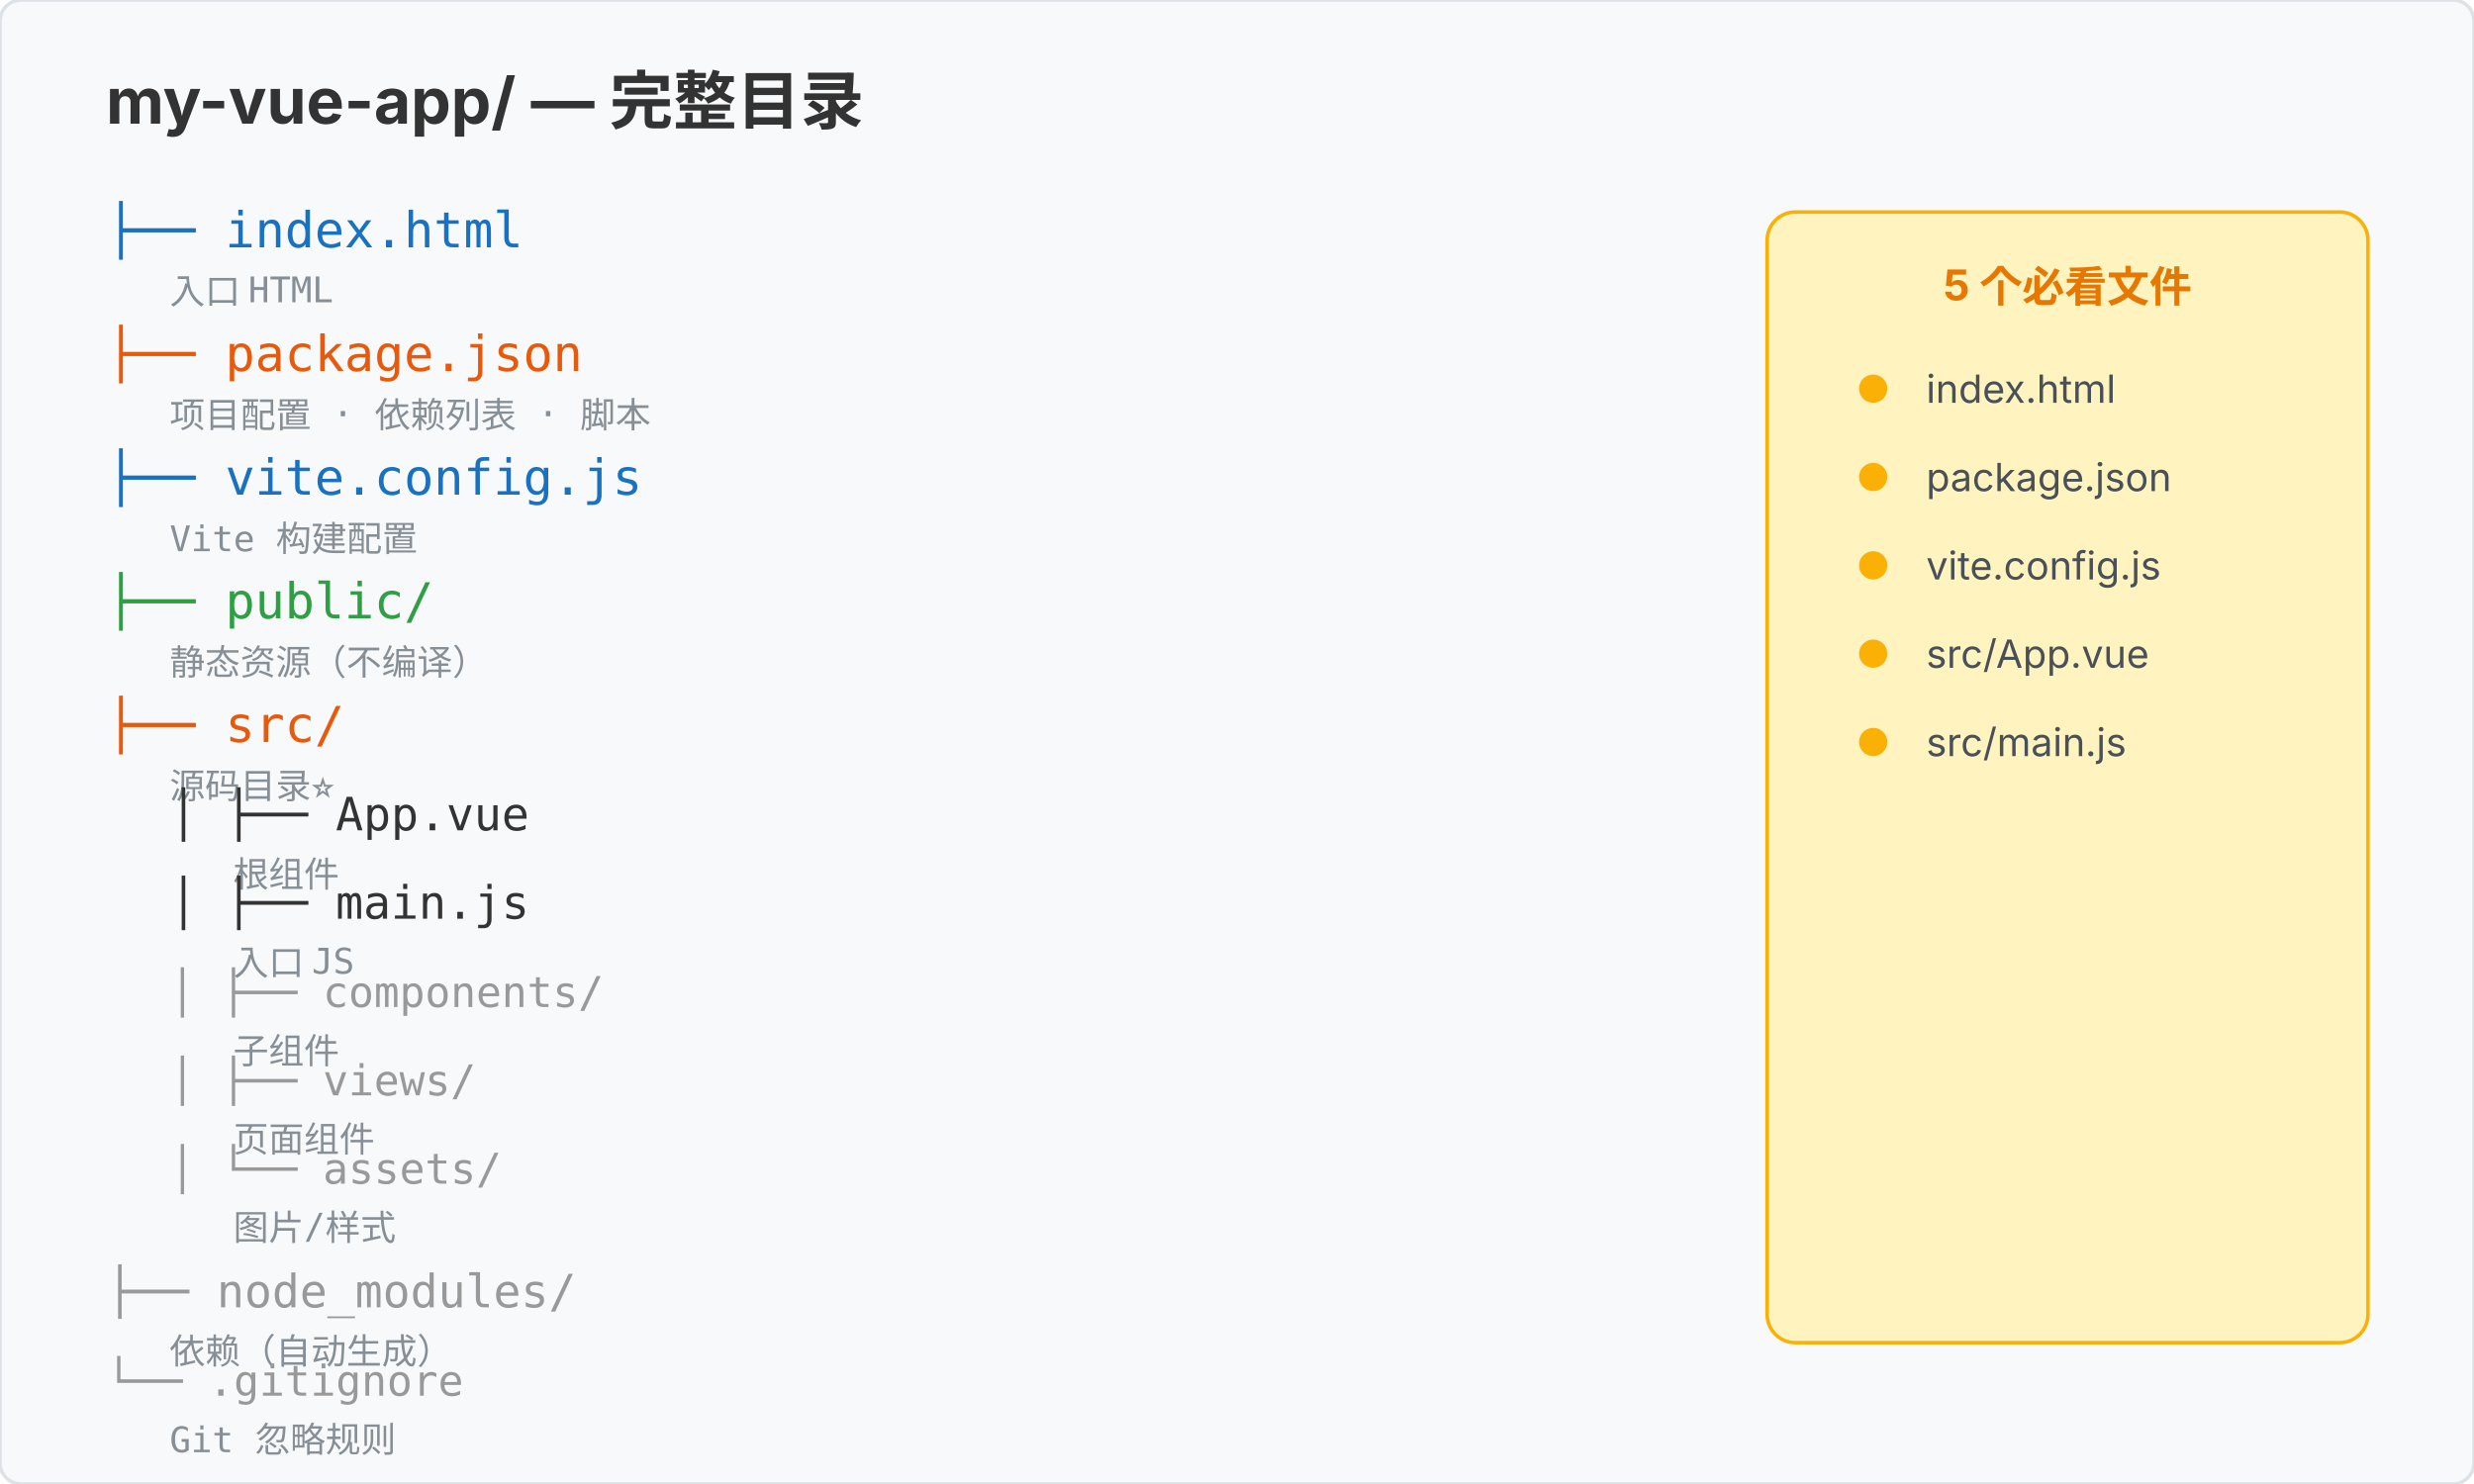
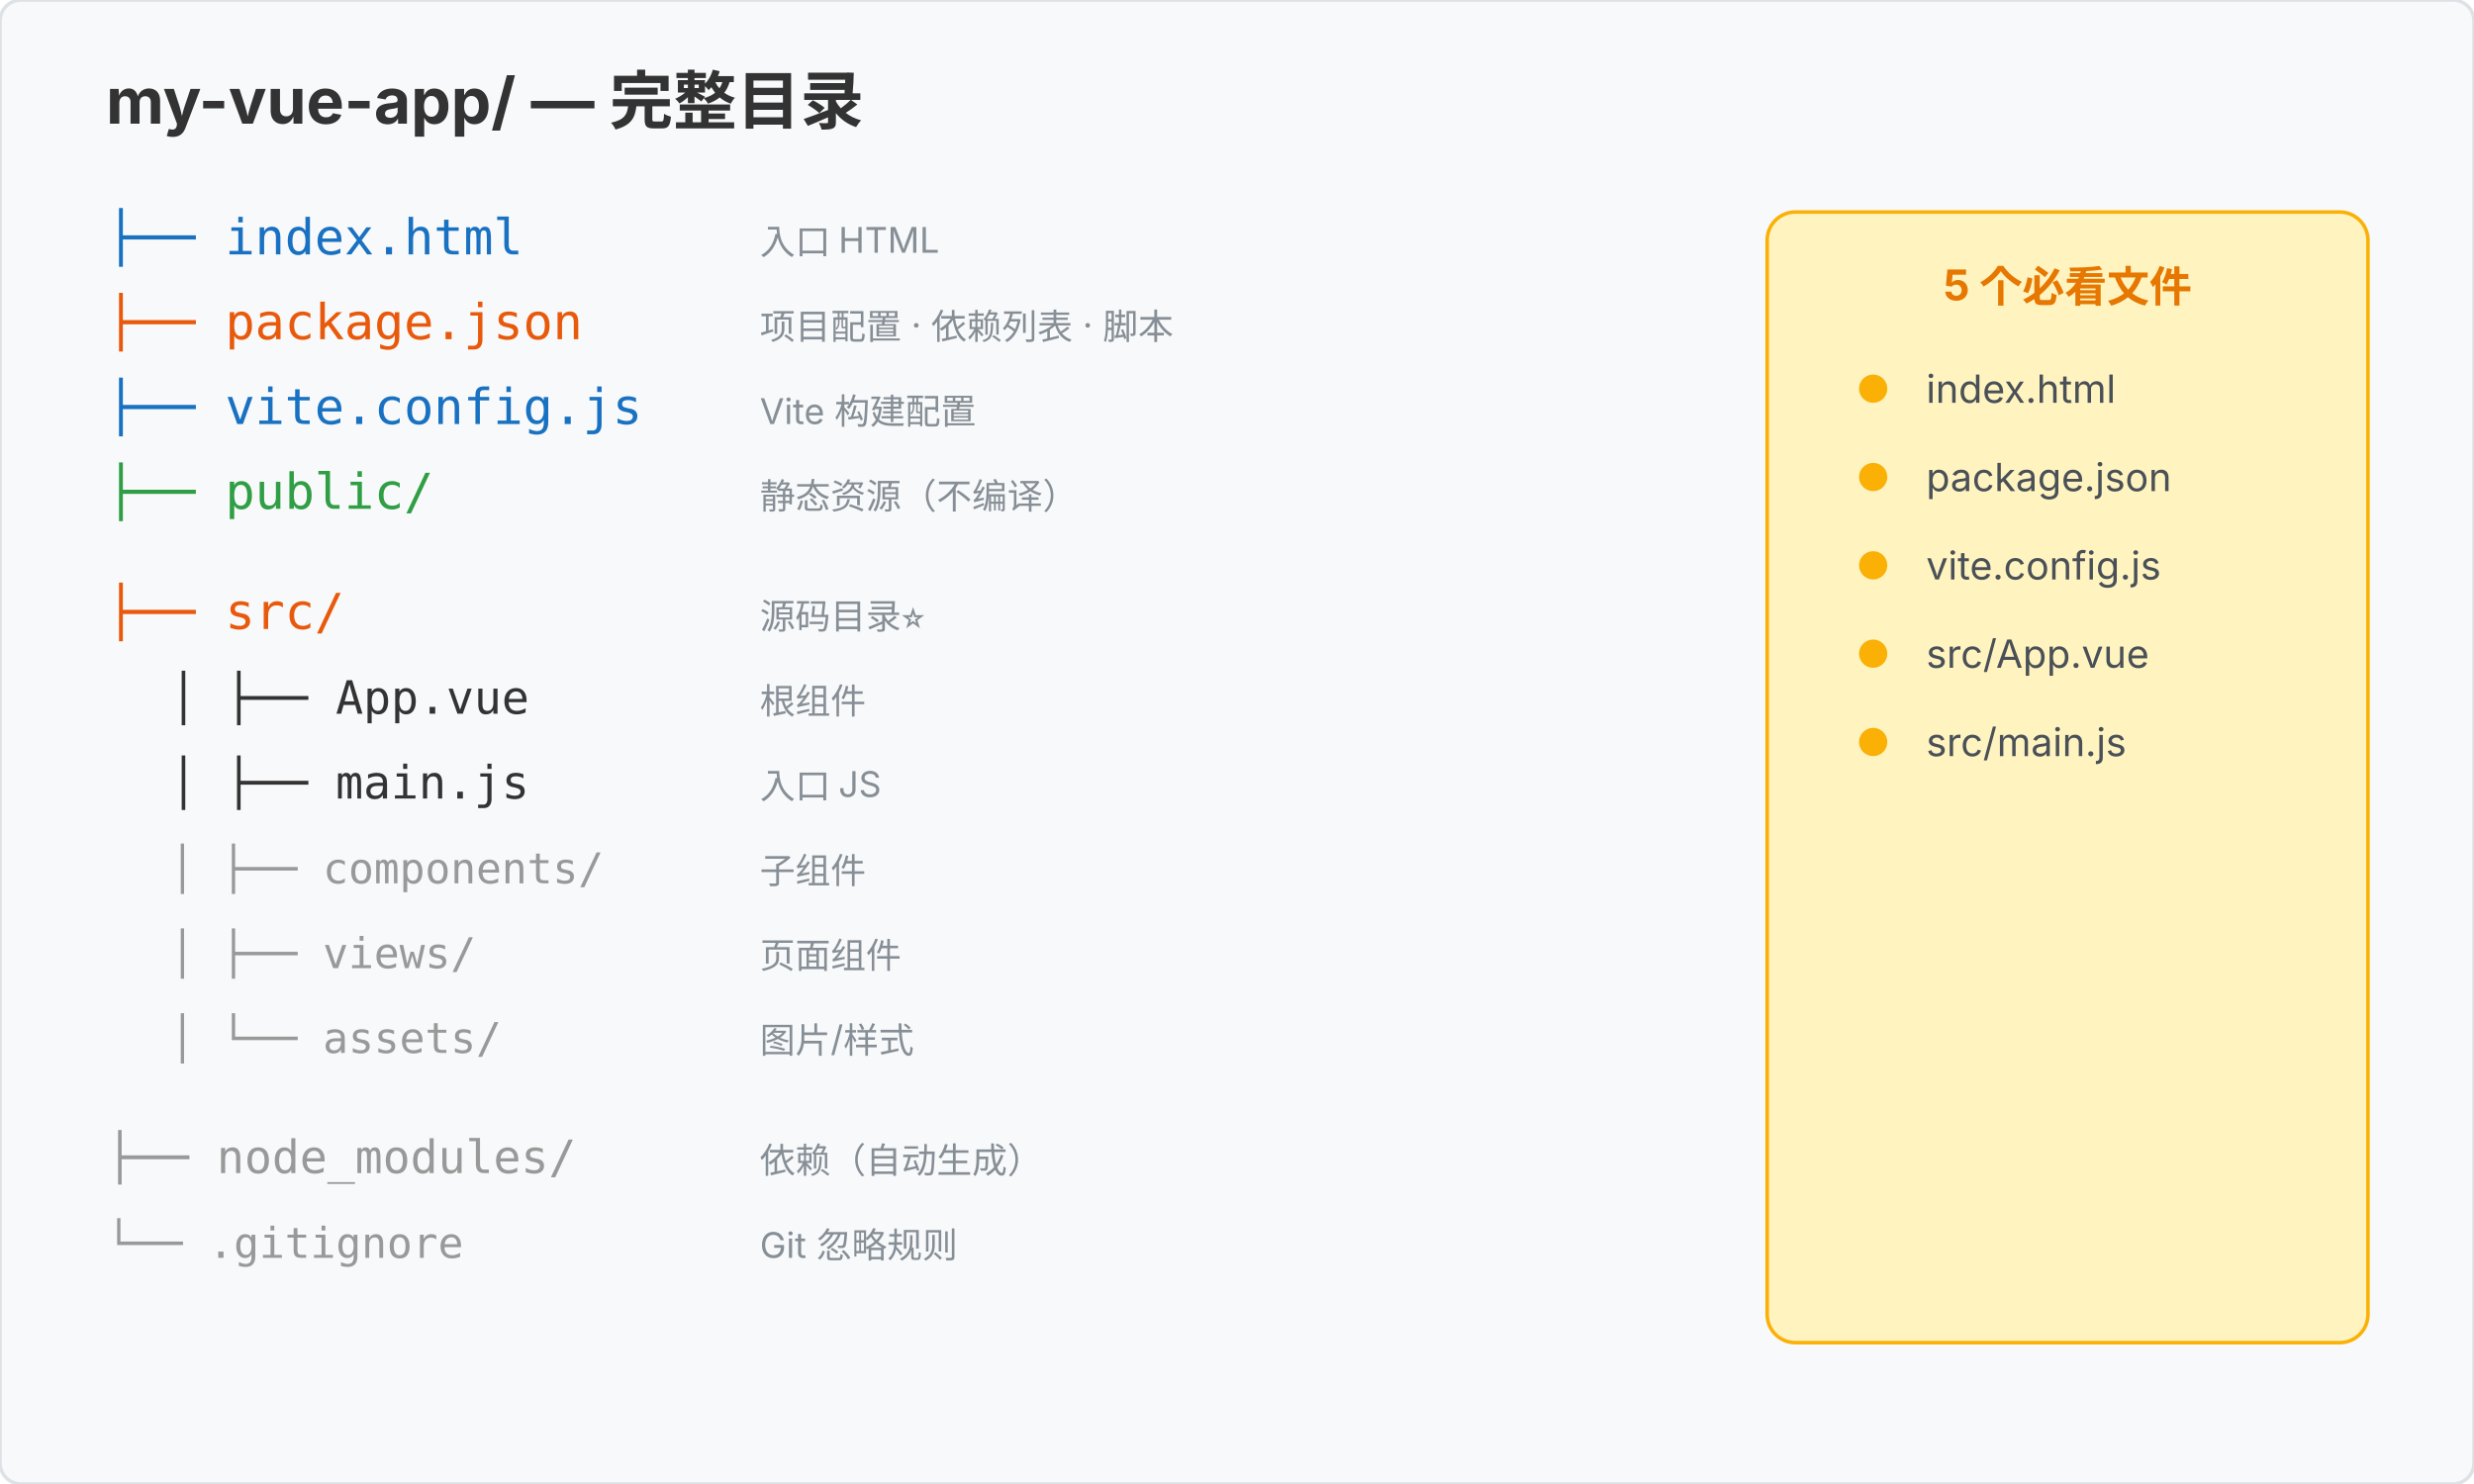
<svg xmlns="http://www.w3.org/2000/svg" width="700" height="420" viewBox="0 0 700 420" font-family="system-ui, -apple-system, sans-serif">
  <rect width="700" height="420" fill="#fff" />
  <rect width="700" height="420" fill="#f8f9fa" rx="6" stroke="#dee2e6" stroke-width="1" />
  <text x="30" y="35" fill="#333" font-size="18" font-weight="bold">my-vue-app/  — 完整目录</text>
-   <text x="30" y="70" fill="#1971c2" font-size="14" font-family="monospace">├── index.html</text>
-   <text x="48" y="86" fill="#868e96" font-size="10" font-family="monospace">入口 HTML</text>
-   <text x="30" y="105" fill="#e8590c" font-size="14" font-family="monospace">├── package.json</text>
-   <text x="48" y="121" fill="#868e96" font-size="10" font-family="monospace">项目配置 · 依赖列表 · 脚本</text>
-   <text x="30" y="140" fill="#1971c2" font-size="14" font-family="monospace">├── vite.config.js</text>
-   <text x="48" y="156" fill="#868e96" font-size="10" font-family="monospace">Vite 构建配置</text>
-   <text x="30" y="175" fill="#2f9e44" font-size="14" font-family="monospace">├── public/</text>
-   <text x="48" y="191" fill="#868e96" font-size="10" font-family="monospace">静态资源（不编译）</text>
-   <text x="30" y="210" fill="#e8590c" font-size="14" font-family="monospace">├── src/</text>
-   <text x="48" y="226" fill="#868e96" font-size="10" font-family="monospace">源码目录⭐</text>
-   <text x="48" y="235" fill="#333" font-size="13" font-family="monospace">│  ├── App.vue</text>
-   <text x="66" y="251" fill="#868e96" font-size="10" font-family="monospace">根组件</text>
-   <text x="48" y="260" fill="#333" font-size="13" font-family="monospace">│  ├── main.js</text>
-   <text x="66" y="276" fill="#868e96" font-size="10" font-family="monospace">入口 JS</text>
-   <text x="48" y="285" fill="#999" font-size="12" font-family="monospace">│  ├── components/</text>
-   <text x="66" y="301" fill="#868e96" font-size="10" font-family="monospace">子组件</text>
-   <text x="48" y="310" fill="#999" font-size="12" font-family="monospace">│  ├── views/</text>
-   <text x="66" y="326" fill="#868e96" font-size="10" font-family="monospace">页面组件</text>
-   <text x="48" y="335" fill="#999" font-size="12" font-family="monospace">│  └── assets/</text>
-   <text x="66" y="351" fill="#868e96" font-size="10" font-family="monospace">图片/样式</text>
-   <text x="30" y="370" fill="#999" font-size="13" font-family="monospace">├── node_modules/</text>
-   <text x="48" y="386" fill="#868e96" font-size="10" font-family="monospace">依赖（自动生成）</text>
-   <text x="30" y="395" fill="#999" font-size="12" font-family="monospace">└── .gitignore</text>
-   <text x="48" y="411" fill="#868e96" font-size="10" font-family="monospace">Git 忽略规则</text>
+   <text x="30" y="72" fill="#1971c2" font-size="14" font-family="monospace">├── index.html</text>
+   <text x="215" y="72" fill="#868e96" font-size="10">入口 HTML</text>
+   <text x="30" y="96" fill="#e8590c" font-size="14" font-family="monospace">├── package.json</text>
+   <text x="215" y="96" fill="#868e96" font-size="10">项目配置 · 依赖列表 · 脚本</text>
+   <text x="30" y="120" fill="#1971c2" font-size="14" font-family="monospace">├── vite.config.js</text>
+   <text x="215" y="120" fill="#868e96" font-size="10">Vite 构建配置</text>
+   <text x="30" y="144" fill="#2f9e44" font-size="14" font-family="monospace">├── public/</text>
+   <text x="215" y="144" fill="#868e96" font-size="10">静态资源（不编译）</text>
+   <text x="30" y="178" fill="#e8590c" font-size="14" font-family="monospace">├── src/</text>
+   <text x="215" y="178" fill="#868e96" font-size="10">源码目录⭐</text>
+   <text x="48" y="202" fill="#333" font-size="13" font-family="monospace">│  ├── App.vue</text>
+   <text x="215" y="202" fill="#868e96" font-size="10">根组件</text>
+   <text x="48" y="226" fill="#333" font-size="13" font-family="monospace">│  ├── main.js</text>
+   <text x="215" y="226" fill="#868e96" font-size="10">入口 JS</text>
+   <text x="48" y="250" fill="#999" font-size="12" font-family="monospace">│  ├── components/</text>
+   <text x="215" y="250" fill="#868e96" font-size="10">子组件</text>
+   <text x="48" y="274" fill="#999" font-size="12" font-family="monospace">│  ├── views/</text>
+   <text x="215" y="274" fill="#868e96" font-size="10">页面组件</text>
+   <text x="48" y="298" fill="#999" font-size="12" font-family="monospace">│  └── assets/</text>
+   <text x="215" y="298" fill="#868e96" font-size="10">图片/样式</text>
+   <text x="30" y="332" fill="#999" font-size="13" font-family="monospace">├── node_modules/</text>
+   <text x="215" y="332" fill="#868e96" font-size="10">依赖（自动生成）</text>
+   <text x="30" y="356" fill="#999" font-size="12" font-family="monospace">└── .gitignore</text>
+   <text x="215" y="356" fill="#868e96" font-size="10">Git 忽略规则</text>
  <rect x="500" y="60" width="170" height="320" rx="8" fill="#fff3bf" stroke="#fab005" stroke-width="1" />
  <text x="585" y="85" fill="#e67700" font-size="12" font-weight="bold" text-anchor="middle">5 个必看文件</text>
  <circle cx="530" cy="110" r="4" fill="#fab005" />
  <text x="545" y="114" fill="#495057" font-size="11">index.html</text>
  <circle cx="530" cy="135" r="4" fill="#fab005" />
  <text x="545" y="139" fill="#495057" font-size="11">package.json</text>
  <circle cx="530" cy="160" r="4" fill="#fab005" />
  <text x="545" y="164" fill="#495057" font-size="11">vite.config.js</text>
  <circle cx="530" cy="185" r="4" fill="#fab005" />
  <text x="545" y="189" fill="#495057" font-size="11">src/App.vue</text>
  <circle cx="530" cy="210" r="4" fill="#fab005" />
  <text x="545" y="214" fill="#495057" font-size="11">src/main.js</text>
</svg>
